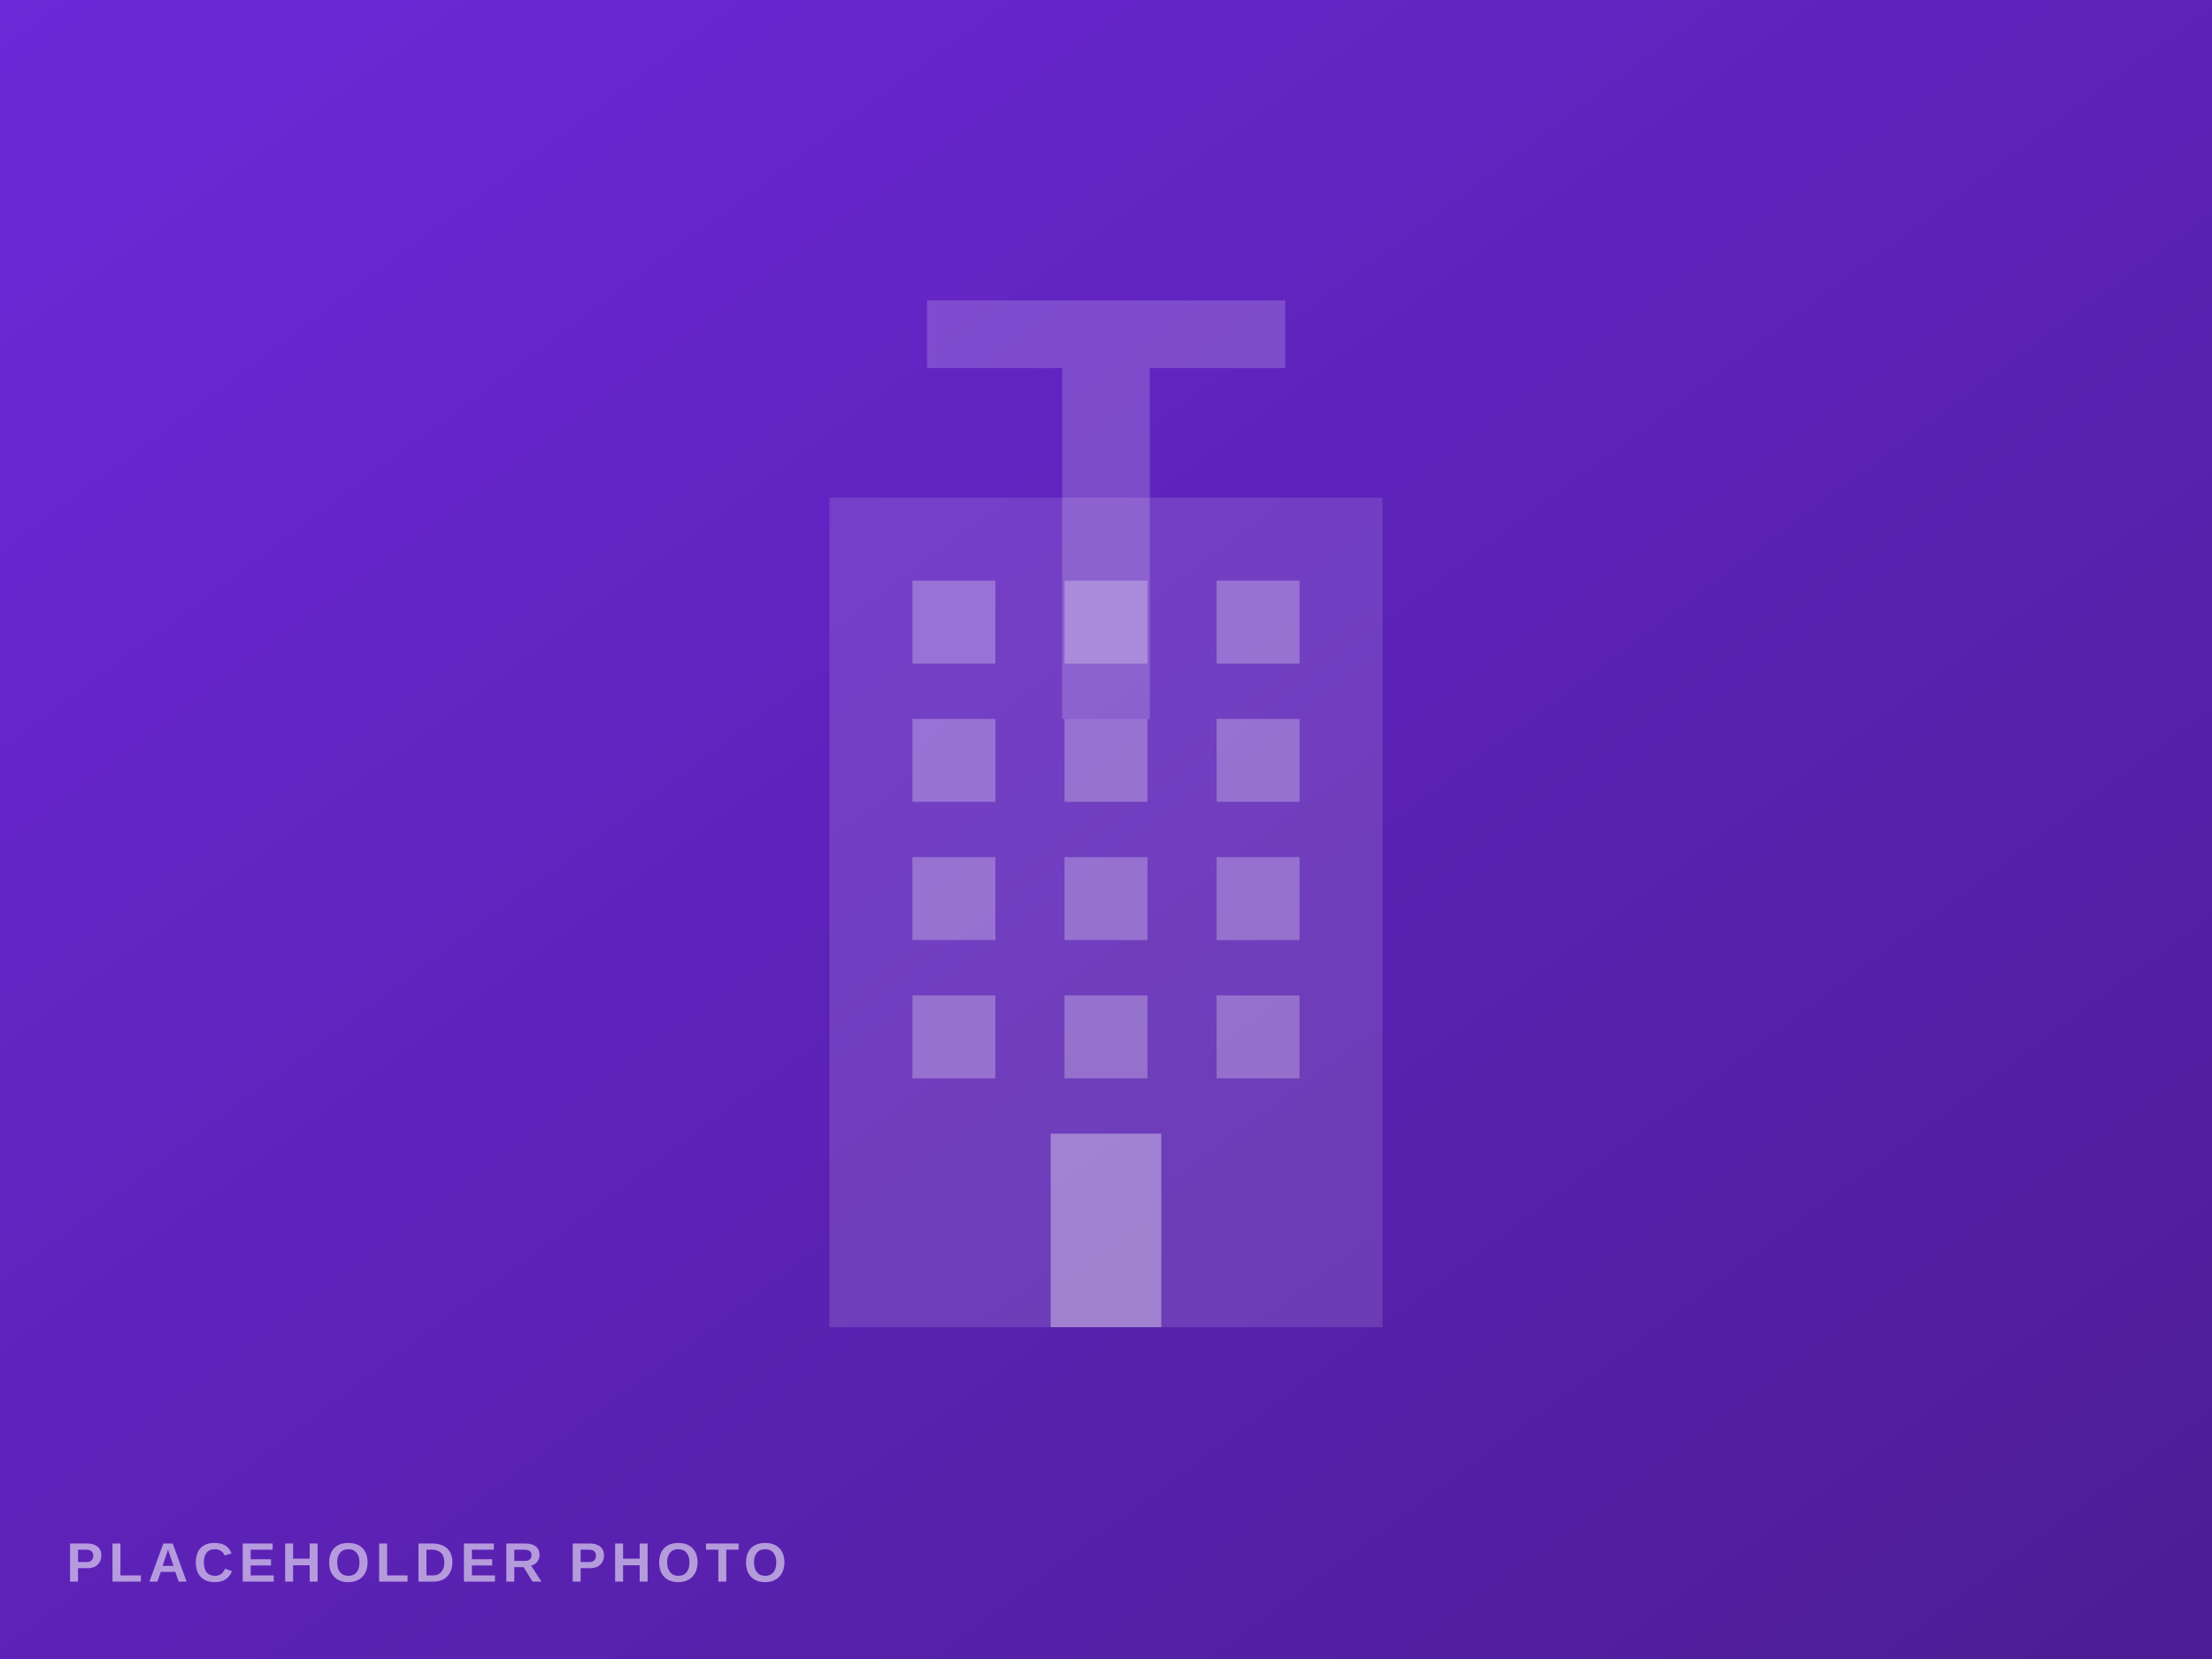
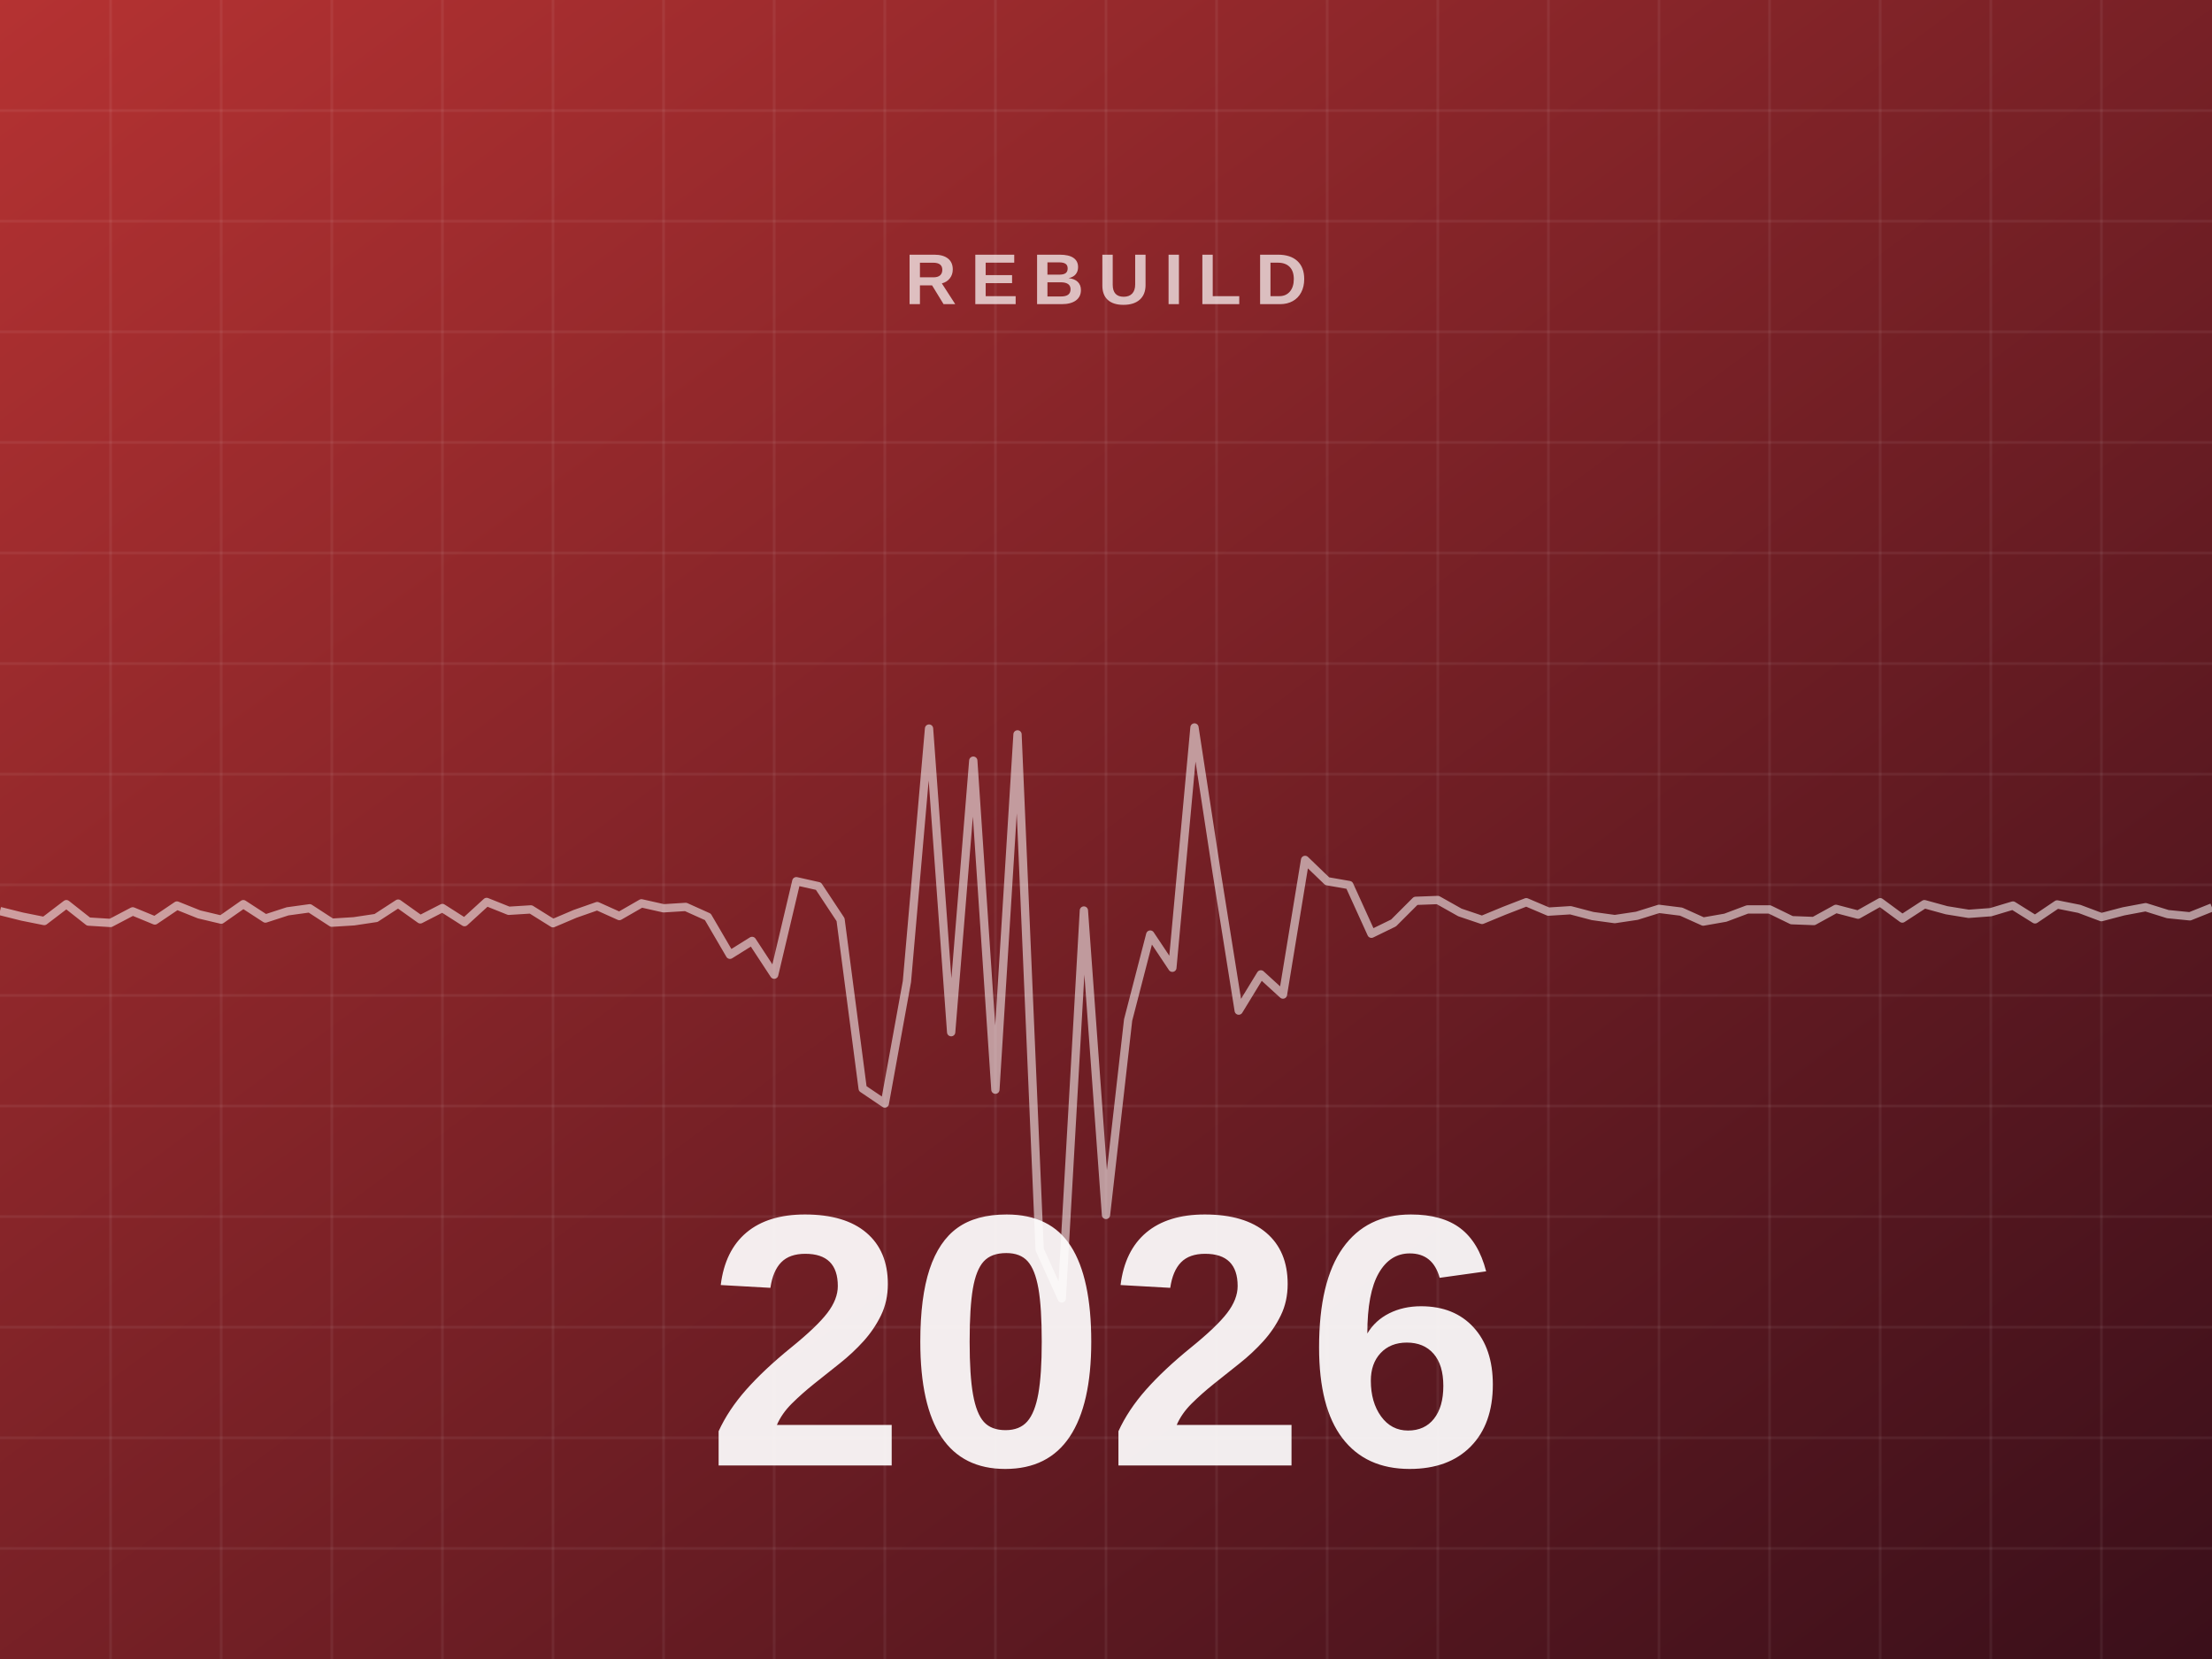
- <svg xmlns="http://www.w3.org/2000/svg" viewBox="0 0 800 600" role="img" aria-label="Placeholder image for Te Kaha One New Zealand Stadium">
+ <svg xmlns="http://www.w3.org/2000/svg" viewBox="0 0 800 600" role="img" aria-label="Illustration for Te Kaha One New Zealand Stadium">
  <defs>
    <linearGradient id="g-te-kaha" x1="0" y1="0" x2="1" y2="1">
-       <stop offset="0" stop-color="#6d28d9" />
-       <stop offset="1" stop-color="#4c1d95" />
+       <stop offset="0" stop-color="#b53232" />
+       <stop offset="1" stop-color="#3a0f1a" />
    </linearGradient>
  </defs>
  <rect width="800" height="600" fill="url(#g-te-kaha)" />
-   <g opacity="0.9">
-     <rect x="300" y="180" width="200" height="300" fill="white" fill-opacity="0.14" />
-     <rect x="330" y="210" width="30" height="30" fill="white" fill-opacity="0.3" />
-     <rect x="385" y="210" width="30" height="30" fill="white" fill-opacity="0.3" />
-     <rect x="440" y="210" width="30" height="30" fill="white" fill-opacity="0.3" />
-     <rect x="330" y="260" width="30" height="30" fill="white" fill-opacity="0.3" />
-     <rect x="385" y="260" width="30" height="30" fill="white" fill-opacity="0.3" />
-     <rect x="440" y="260" width="30" height="30" fill="white" fill-opacity="0.3" />
-     <rect x="330" y="310" width="30" height="30" fill="white" fill-opacity="0.3" />
-     <rect x="385" y="310" width="30" height="30" fill="white" fill-opacity="0.3" />
-     <rect x="440" y="310" width="30" height="30" fill="white" fill-opacity="0.3" />
-     <rect x="330" y="360" width="30" height="30" fill="white" fill-opacity="0.3" />
-     <rect x="385" y="360" width="30" height="30" fill="white" fill-opacity="0.3" />
-     <rect x="440" y="360" width="30" height="30" fill="white" fill-opacity="0.3" />
-     <rect x="380" y="410" width="40" height="70" fill="white" fill-opacity="0.4" />
+   <g stroke="white" stroke-opacity="0.06" stroke-width="1">
+     <line x1="40" y1="0" x2="40" y2="600" />
+     <line x1="80" y1="0" x2="80" y2="600" />
+     <line x1="120" y1="0" x2="120" y2="600" />
+     <line x1="160" y1="0" x2="160" y2="600" />
+     <line x1="200" y1="0" x2="200" y2="600" />
+     <line x1="240" y1="0" x2="240" y2="600" />
+     <line x1="280" y1="0" x2="280" y2="600" />
+     <line x1="320" y1="0" x2="320" y2="600" />
+     <line x1="360" y1="0" x2="360" y2="600" />
+     <line x1="400" y1="0" x2="400" y2="600" />
+     <line x1="440" y1="0" x2="440" y2="600" />
+     <line x1="480" y1="0" x2="480" y2="600" />
+     <line x1="520" y1="0" x2="520" y2="600" />
+     <line x1="560" y1="0" x2="560" y2="600" />
+     <line x1="600" y1="0" x2="600" y2="600" />
+     <line x1="640" y1="0" x2="640" y2="600" />
+     <line x1="680" y1="0" x2="680" y2="600" />
+     <line x1="720" y1="0" x2="720" y2="600" />
+     <line x1="760" y1="0" x2="760" y2="600" />
+     <line x1="0" y1="40" x2="800" y2="40" />
+     <line x1="0" y1="80" x2="800" y2="80" />
+     <line x1="0" y1="120" x2="800" y2="120" />
+     <line x1="0" y1="160" x2="800" y2="160" />
+     <line x1="0" y1="200" x2="800" y2="200" />
+     <line x1="0" y1="240" x2="800" y2="240" />
+     <line x1="0" y1="280" x2="800" y2="280" />
+     <line x1="0" y1="320" x2="800" y2="320" />
+     <line x1="0" y1="360" x2="800" y2="360" />
+     <line x1="0" y1="400" x2="800" y2="400" />
+     <line x1="0" y1="440" x2="800" y2="440" />
+     <line x1="0" y1="480" x2="800" y2="480" />
+     <line x1="0" y1="520" x2="800" y2="520" />
+     <line x1="0" y1="560" x2="800" y2="560" />
  </g>
-   <text x="400" y="260" text-anchor="middle" font-family="DM Sans, Arial, sans-serif" font-size="220" font-weight="900" fill="white" fill-opacity="0.18">T</text>
-   <text x="24" y="572" font-family="Arial, sans-serif" font-size="20" font-weight="700" letter-spacing="2" fill="white" fill-opacity="0.55">PLACEHOLDER PHOTO</text>
+   <polyline points="0,329.5 8,331.5 16,333.1 24,327.0 32,333.3 40,333.8 48,329.6 56,332.9 64,327.5 72,330.7 80,332.6 88,327.0 96,332.2 104,329.6 112,328.5 120,333.7 128,333.2 136,332.0 144,326.8 152,332.5 160,328.4 168,333.5 176,326.2 184,329.4 192,328.9 200,333.9 208,330.5 216,327.7 224,331.3 232,326.7 240,328.5 248,328.0 256,331.6 264,345.3 272,340.3 280,352.5 288,318.7 296,320.5 304,332.6 312,393.7 320,399.1 328,355.0 336,263.5 344,373.3 352,275.1 360,394.1 368,265.6 376,451.9 384,469.6 392,329.3 400,439.4 408,368.9 416,338.0 424,350.0 432,263.1 440,315.4 448,365.5 456,352.4 464,359.7 472,311.0 480,318.7 488,320.1 496,337.7 504,333.8 512,325.8 520,325.5 528,330.0 536,332.7 544,329.4 552,326.3 560,329.7 568,329.2 576,331.3 584,332.4 592,331.2 600,328.7 608,329.7 616,333.3 624,331.9 632,328.9 640,328.9 648,332.8 656,333.1 664,328.7 672,330.8 680,326.3 688,332.2 696,327.0 704,329.2 712,330.5 720,329.9 728,327.5 736,332.5 744,327.1 752,328.7 760,331.7 768,329.6 776,328.1 784,330.6 792,331.4 800,328.2" fill="none" stroke="white" stroke-opacity="0.55" stroke-width="3" stroke-linejoin="round" />
+   <text x="400" y="110" text-anchor="middle" font-family="Montserrat, Arial, Helvetica, sans-serif" font-size="26" font-weight="700" letter-spacing="5" fill="white" fill-opacity="0.7">REBUILD</text>
+   <text x="400" y="530" text-anchor="middle" font-family="Montserrat, Arial, Helvetica, sans-serif" font-size="130" font-weight="800" fill="white" fill-opacity="0.92">2026</text>
</svg>
